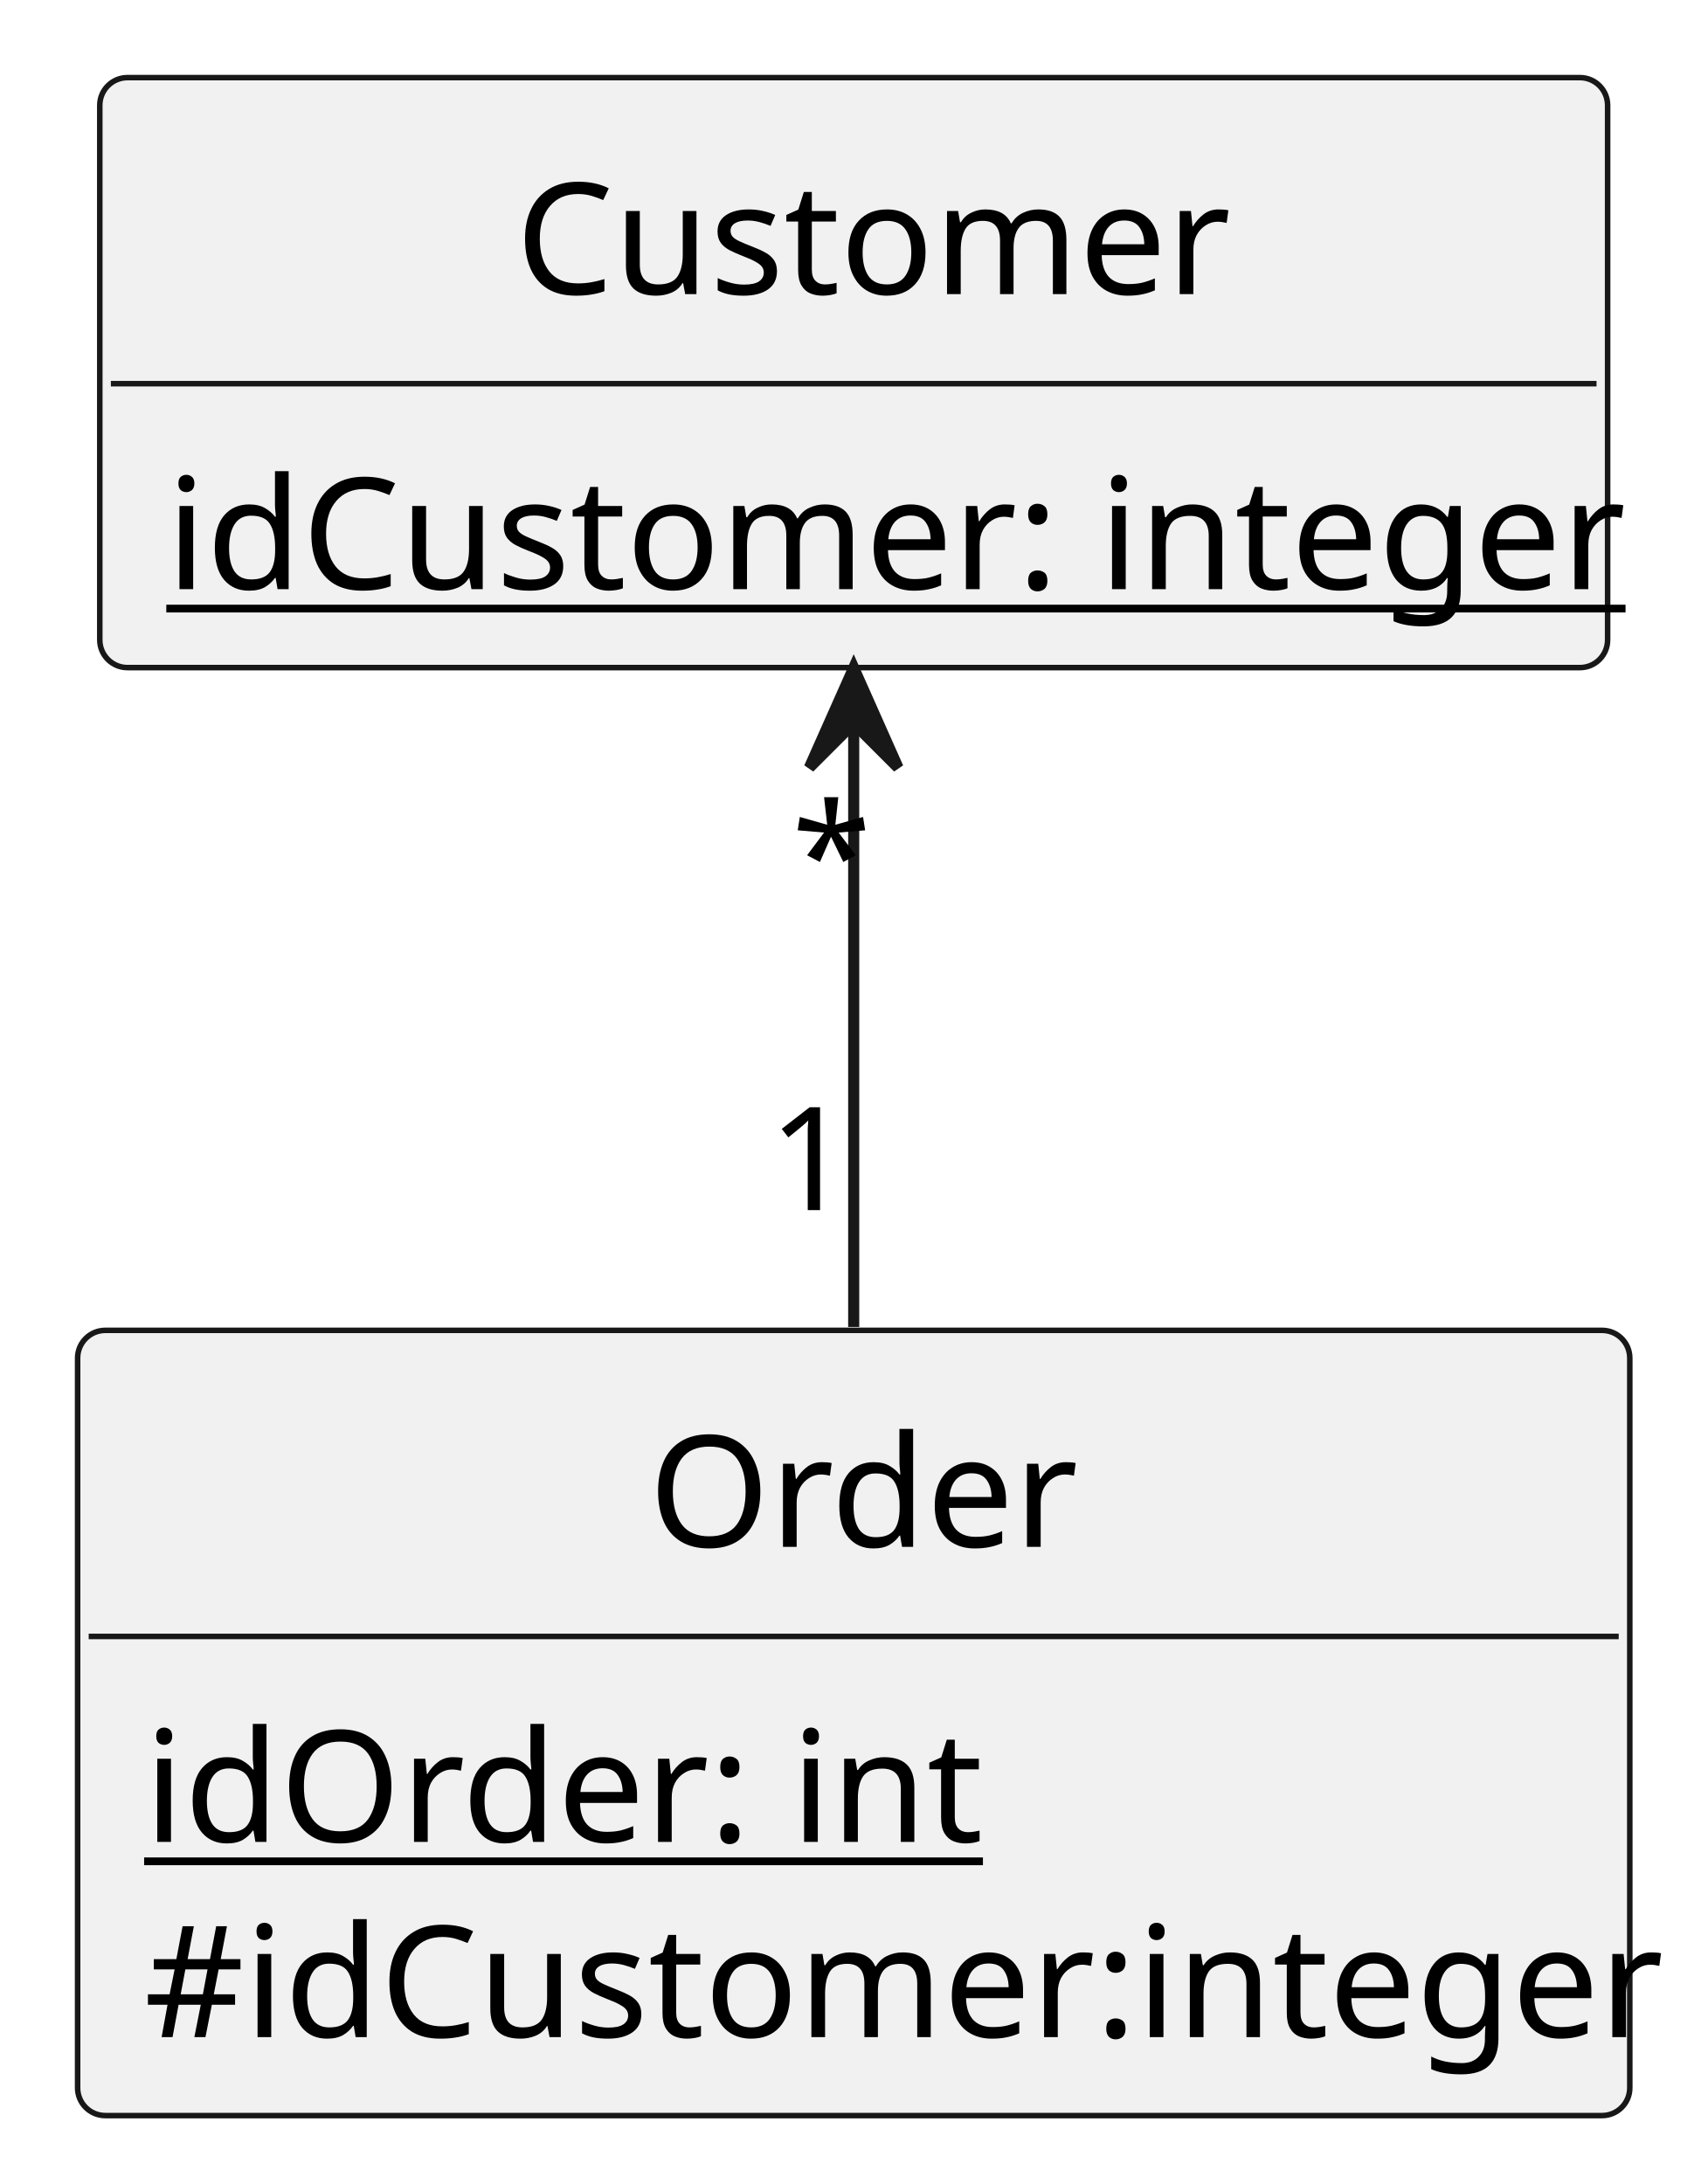
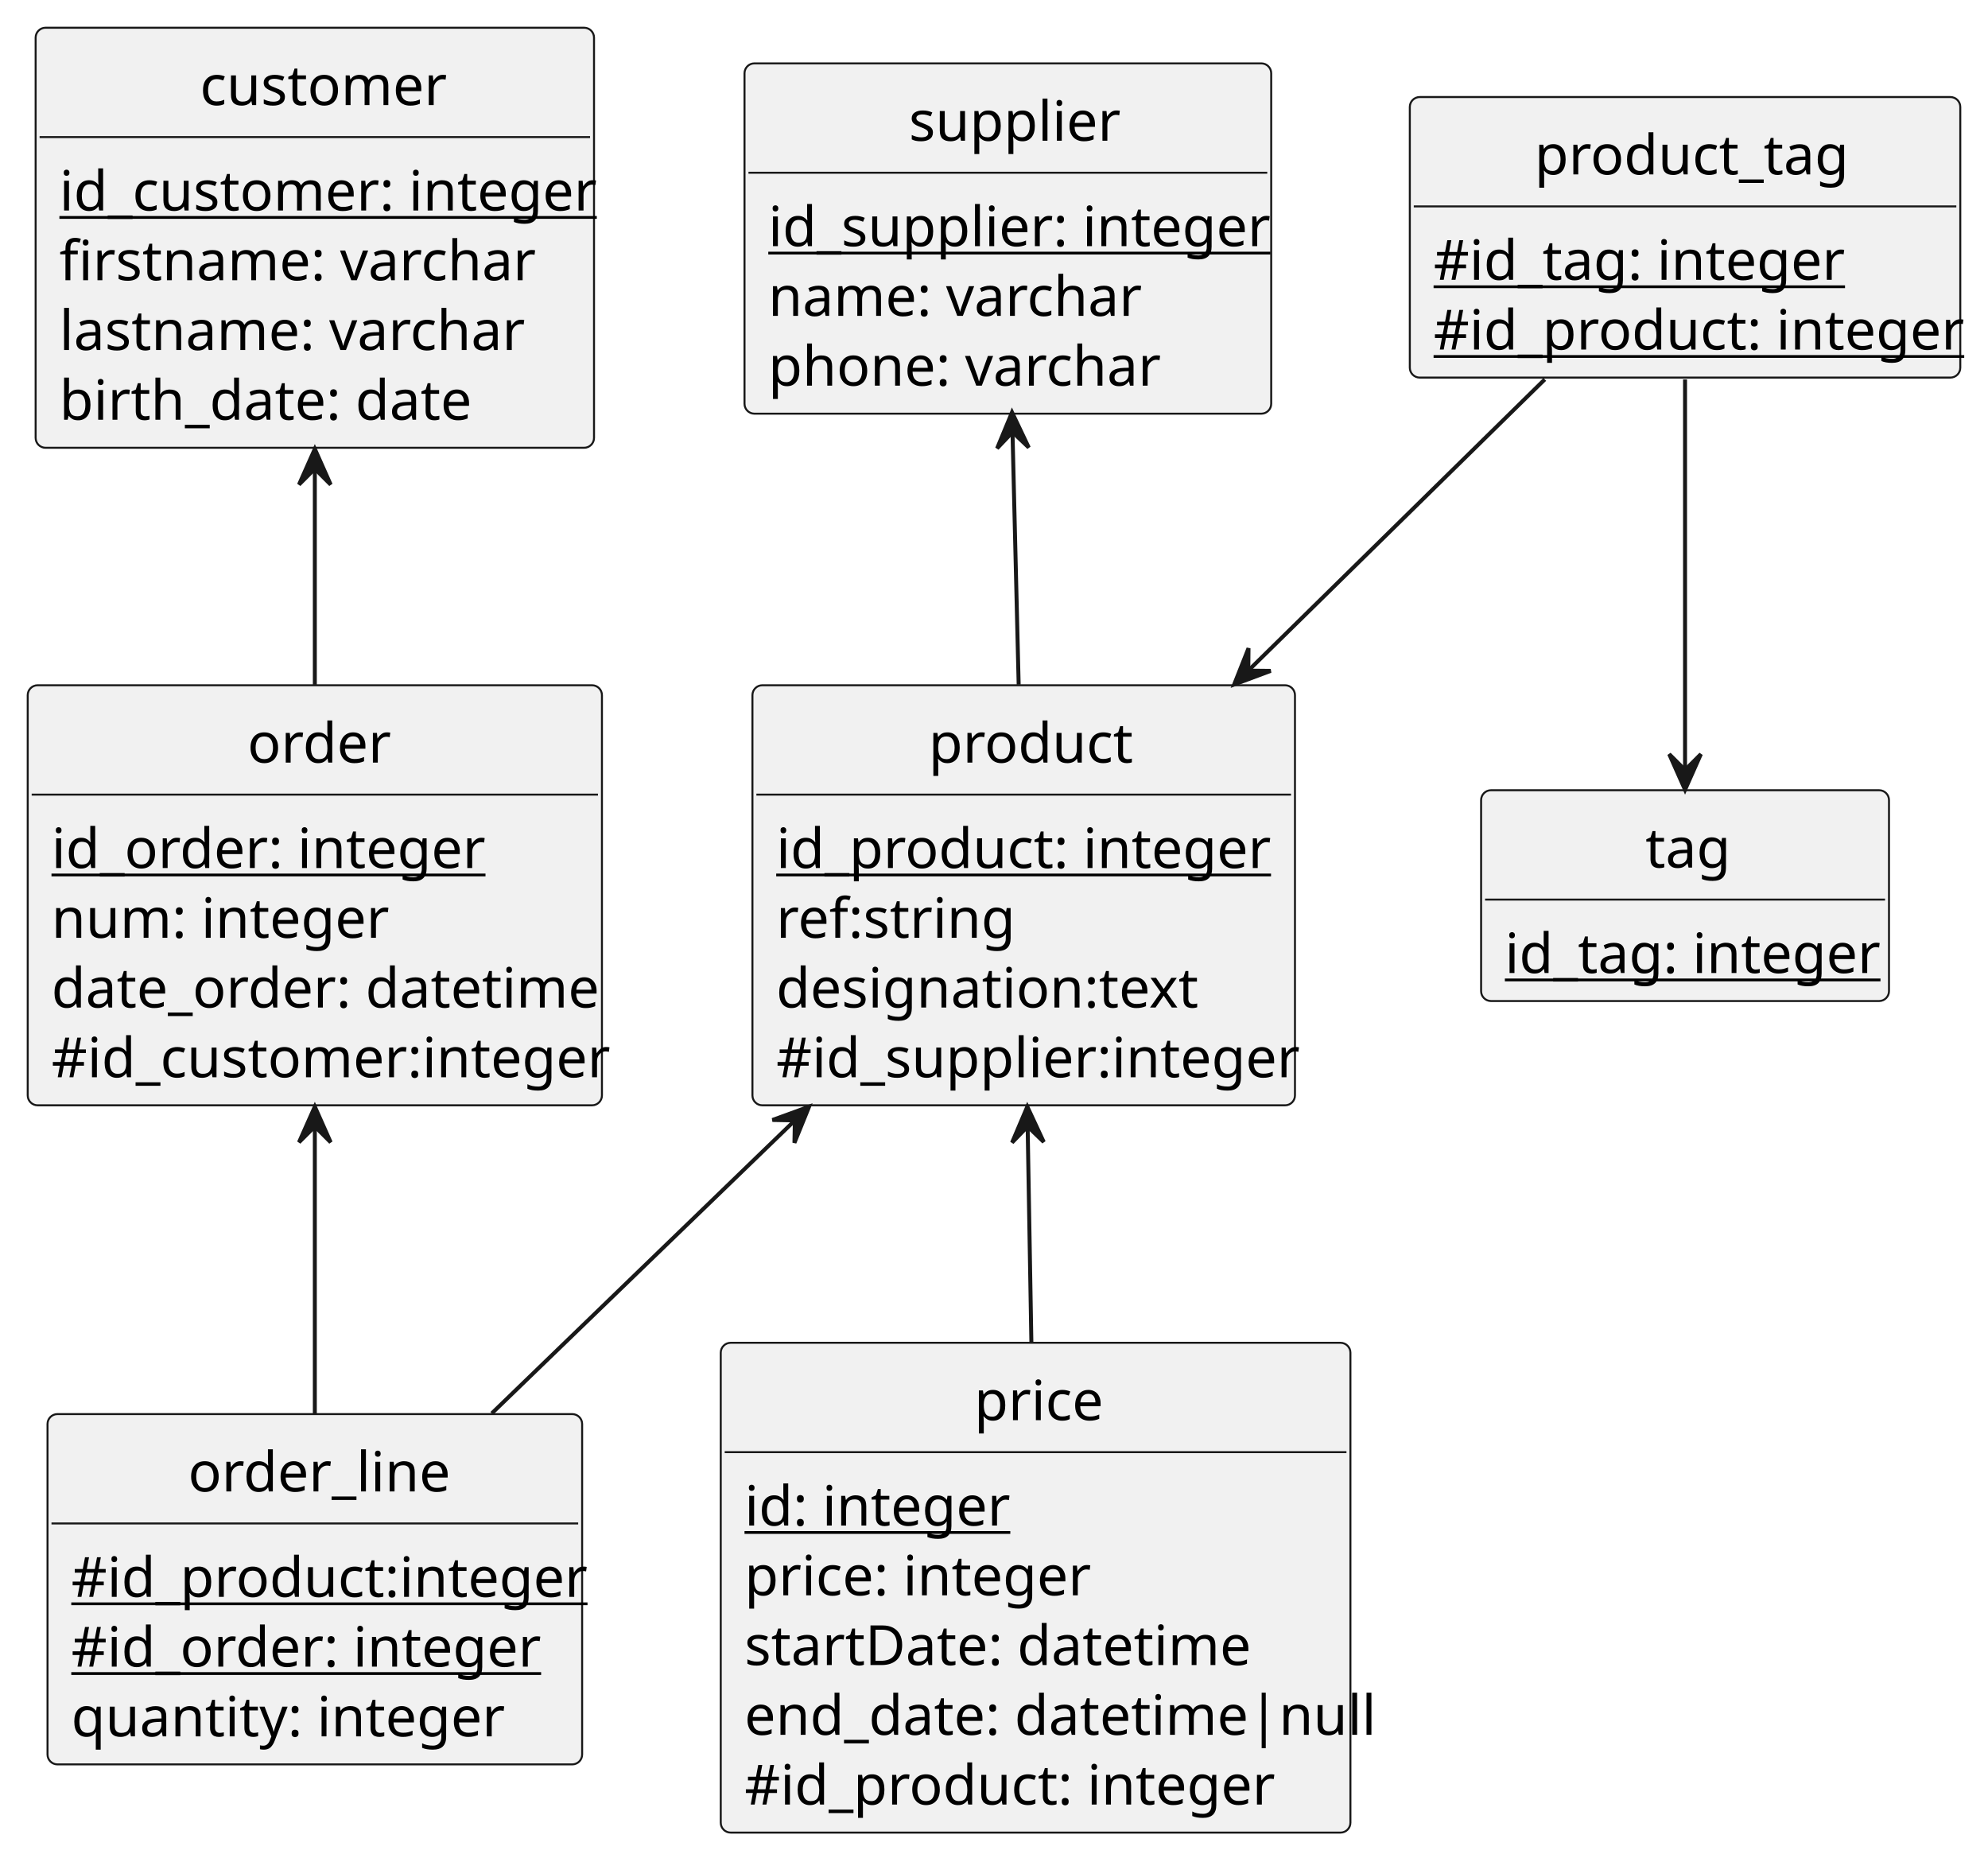
- <svg xmlns="http://www.w3.org/2000/svg" contentStyleType="text/css" height="197px" preserveAspectRatio="none" style="width:154px;height:197px;background:#FFFFFF;" version="1.1" viewBox="0 0 154 197" width="154px" zoomAndPan="magnify">
+ <svg xmlns="http://www.w3.org/2000/svg" contentStyleType="text/css" height="469px" preserveAspectRatio="none" style="width:502px;height:469px;background:#FFFFFF;" version="1.1" viewBox="0 0 502 469" width="502px" zoomAndPan="magnify">
  <defs />
  <g>
-     <g id="elem_Customer">
-       <rect codeLine="6" fill="#F1F1F1" height="53.219" id="Customer" rx="2.5" ry="2.5" style="stroke:#181818;stroke-width:0.5;" width="136" x="9" y="7" />
-       <text fill="#000000" font-family="sans-serif" font-size="14" lengthAdjust="spacing" textLength="61" x="46.5" y="26.533">Customer</text>
-       <line style="stroke:#181818;stroke-width:0.5;" x1="10" x2="144" y1="34.609" y2="34.609" />
-       <text fill="#000000" font-family="sans-serif" font-size="14" lengthAdjust="spacing" text-decoration="underline" textLength="124" x="15" y="53.143">idCustomer: integer</text>
+     <g id="elem_customer">
+       <rect codeLine="6" fill="#F1F1F1" height="106.047" id="customer" rx="2.5" ry="2.5" style="stroke:#181818;stroke-width:0.5;" width="141" x="9" y="7" />
+       <text fill="#000000" font-family="sans-serif" font-size="14" lengthAdjust="spacing" textLength="58" x="50.5" y="26.533">customer</text>
+       <line style="stroke:#181818;stroke-width:0.5;" x1="10" x2="149" y1="34.609" y2="34.609" />
+       <text fill="#000000" font-family="sans-serif" font-size="14" lengthAdjust="spacing" text-decoration="underline" textLength="129" x="15" y="53.143">id_customer: integer</text>
+       <text fill="#000000" font-family="sans-serif" font-size="14" lengthAdjust="spacing" textLength="114" x="15" y="70.752">firstname: varchar</text>
+       <text fill="#000000" font-family="sans-serif" font-size="14" lengthAdjust="spacing" textLength="113" x="15" y="88.361">lastname: varchar</text>
+       <text fill="#000000" font-family="sans-serif" font-size="14" lengthAdjust="spacing" textLength="100" x="15" y="105.971">birth_date: date</text>
    </g>
-     <g id="elem_Order">
-       <rect codeLine="10" fill="#F1F1F1" height="70.828" id="Order" rx="2.5" ry="2.5" style="stroke:#181818;stroke-width:0.5;" width="140" x="7" y="120" />
-       <text fill="#000000" font-family="sans-serif" font-size="14" lengthAdjust="spacing" textLength="37" x="58.5" y="139.533">Order</text>
-       <line style="stroke:#181818;stroke-width:0.5;" x1="8" x2="146" y1="147.609" y2="147.609" />
-       <text fill="#000000" font-family="sans-serif" font-size="14" lengthAdjust="spacing" text-decoration="underline" textLength="71" x="13" y="166.143">idOrder: int</text>
-       <text fill="#000000" font-family="sans-serif" font-size="14" lengthAdjust="spacing" textLength="128" x="13" y="183.752">#idCustomer:integer</text>
+     <g id="elem_order">
+       <rect codeLine="13" fill="#F1F1F1" height="106.047" id="order" rx="2.5" ry="2.5" style="stroke:#181818;stroke-width:0.5;" width="145" x="7" y="173" />
+       <text fill="#000000" font-family="sans-serif" font-size="14" lengthAdjust="spacing" textLength="34" x="62.5" y="192.533">order</text>
+       <line style="stroke:#181818;stroke-width:0.5;" x1="8" x2="151" y1="200.609" y2="200.609" />
+       <text fill="#000000" font-family="sans-serif" font-size="14" lengthAdjust="spacing" text-decoration="underline" textLength="105" x="13" y="219.143">id_order: integer</text>
+       <text fill="#000000" font-family="sans-serif" font-size="14" lengthAdjust="spacing" textLength="79" x="13" y="236.752">num: integer</text>
+       <text fill="#000000" font-family="sans-serif" font-size="14" lengthAdjust="spacing" textLength="132" x="13" y="254.361">date_order: datetime</text>
+       <text fill="#000000" font-family="sans-serif" font-size="14" lengthAdjust="spacing" textLength="133" x="13" y="271.971">#id_customer:integer</text>
    </g>
-     <g id="link_Customer_Order">
-       <path codeLine="15" d="M77,65.27 C77,81.89 77,102.48 77,119.69 " fill="none" id="Customer-backto-Order" style="stroke:#181818;stroke-width:1.0;" />
-       <polygon fill="#181818" points="77,60.24,73,69.24,77,65.24,81,69.24,77,60.24" style="stroke:#181818;stroke-width:1.0;" />
-       <text fill="#000000" font-family="sans-serif" font-size="13" lengthAdjust="spacing" textLength="5" x="71.422" y="81.784">*</text>
-       <text fill="#000000" font-family="sans-serif" font-size="13" lengthAdjust="spacing" textLength="7" x="69.355" y="109.156">1</text>
+     <g id="elem_product">
+       <rect codeLine="20" fill="#F1F1F1" height="106.047" id="product" rx="2.5" ry="2.5" style="stroke:#181818;stroke-width:0.5;" width="137" x="190" y="173" />
+       <text fill="#000000" font-family="sans-serif" font-size="14" lengthAdjust="spacing" textLength="48" x="234.5" y="192.533">product</text>
+       <line style="stroke:#181818;stroke-width:0.5;" x1="191" x2="326" y1="200.609" y2="200.609" />
+       <text fill="#000000" font-family="sans-serif" font-size="14" lengthAdjust="spacing" text-decoration="underline" textLength="119" x="196" y="219.143">id_product: integer</text>
+       <text fill="#000000" font-family="sans-serif" font-size="14" lengthAdjust="spacing" textLength="56" x="196" y="236.752">ref:string</text>
+       <text fill="#000000" font-family="sans-serif" font-size="14" lengthAdjust="spacing" textLength="99" x="196" y="254.361">designation:text</text>
+       <text fill="#000000" font-family="sans-serif" font-size="14" lengthAdjust="spacing" textLength="125" x="196" y="271.971">#id_supplier:integer</text>
+     </g>
+     <g id="elem_supplier">
+       <rect codeLine="27" fill="#F1F1F1" height="88.438" id="supplier" rx="2.5" ry="2.5" style="stroke:#181818;stroke-width:0.5;" width="133" x="188" y="16" />
+       <text fill="#000000" font-family="sans-serif" font-size="14" lengthAdjust="spacing" textLength="50" x="229.5" y="35.533">supplier</text>
+       <line style="stroke:#181818;stroke-width:0.5;" x1="189" x2="320" y1="43.609" y2="43.609" />
+       <text fill="#000000" font-family="sans-serif" font-size="14" lengthAdjust="spacing" text-decoration="underline" textLength="121" x="194" y="62.143">id_supplier: integer</text>
+       <text fill="#000000" font-family="sans-serif" font-size="14" lengthAdjust="spacing" textLength="91" x="194" y="79.752">name: varchar</text>
+       <text fill="#000000" font-family="sans-serif" font-size="14" lengthAdjust="spacing" textLength="96" x="194" y="97.361">phone: varchar</text>
+     </g>
+     <g id="elem_order_line">
+       <rect codeLine="33" fill="#F1F1F1" height="88.438" id="order_line" rx="2.5" ry="2.5" style="stroke:#181818;stroke-width:0.5;" width="135" x="12" y="357" />
+       <text fill="#000000" font-family="sans-serif" font-size="14" lengthAdjust="spacing" textLength="64" x="47.5" y="376.533">order_line</text>
+       <line style="stroke:#181818;stroke-width:0.5;" x1="13" x2="146" y1="384.609" y2="384.609" />
+       <text fill="#000000" font-family="sans-serif" font-size="14" lengthAdjust="spacing" text-decoration="underline" textLength="123" x="18" y="403.143">#id_product:integer</text>
+       <text fill="#000000" font-family="sans-serif" font-size="14" lengthAdjust="spacing" text-decoration="underline" textLength="113" x="18" y="420.752">#id_order: integer</text>
+       <text fill="#000000" font-family="sans-serif" font-size="14" lengthAdjust="spacing" textLength="102" x="18" y="438.361">quantity: integer</text>
+     </g>
+     <g id="elem_tag">
+       <rect codeLine="39" fill="#F1F1F1" height="53.219" id="tag" rx="2.5" ry="2.5" style="stroke:#181818;stroke-width:0.5;" width="103" x="374" y="199.5" />
+       <text fill="#000000" font-family="sans-serif" font-size="14" lengthAdjust="spacing" textLength="20" x="415.5" y="219.033">tag</text>
+       <line style="stroke:#181818;stroke-width:0.5;" x1="375" x2="476" y1="227.109" y2="227.109" />
+       <text fill="#000000" font-family="sans-serif" font-size="14" lengthAdjust="spacing" text-decoration="underline" textLength="91" x="380" y="245.643">id_tag: integer</text>
+     </g>
+     <g id="elem_product_tag">
+       <rect codeLine="44" fill="#F1F1F1" height="70.828" id="product_tag" rx="2.5" ry="2.5" style="stroke:#181818;stroke-width:0.5;" width="139" x="356" y="24.5" />
+       <text fill="#000000" font-family="sans-serif" font-size="14" lengthAdjust="spacing" textLength="76" x="387.5" y="44.033">product_tag</text>
+       <line style="stroke:#181818;stroke-width:0.5;" x1="357" x2="494" y1="52.109" y2="52.109" />
+       <text fill="#000000" font-family="sans-serif" font-size="14" lengthAdjust="spacing" text-decoration="underline" textLength="99" x="362" y="70.643">#id_tag: integer</text>
+       <text fill="#000000" font-family="sans-serif" font-size="14" lengthAdjust="spacing" text-decoration="underline" textLength="127" x="362" y="88.252">#id_product: integer</text>
+     </g>
+     <g id="elem_price">
+       <rect codeLine="49" fill="#F1F1F1" height="123.656" id="price" rx="2.5" ry="2.5" style="stroke:#181818;stroke-width:0.5;" width="159" x="182" y="339" />
+       <text fill="#000000" font-family="sans-serif" font-size="14" lengthAdjust="spacing" textLength="31" x="246" y="358.533">price</text>
+       <line style="stroke:#181818;stroke-width:0.5;" x1="183" x2="340" y1="366.609" y2="366.609" />
+       <text fill="#000000" font-family="sans-serif" font-size="14" lengthAdjust="spacing" text-decoration="underline" textLength="63" x="188" y="385.143">id: integer</text>
+       <text fill="#000000" font-family="sans-serif" font-size="14" lengthAdjust="spacing" textLength="83" x="188" y="402.752">price: integer</text>
+       <text fill="#000000" font-family="sans-serif" font-size="14" lengthAdjust="spacing" textLength="120" x="188" y="420.361">startDate: datetime</text>
+       <text fill="#000000" font-family="sans-serif" font-size="14" lengthAdjust="spacing" textLength="147" x="188" y="437.971">end_date: datetime|null</text>
+       <text fill="#000000" font-family="sans-serif" font-size="14" lengthAdjust="spacing" textLength="127" x="188" y="455.58">#id_product: integer</text>
+     </g>
+     <g id="link_customer_order">
+       <path codeLine="57" d="M79.5,118.75 C79.5,136.38 79.5,155.65 79.5,172.87 " fill="none" id="customer-backto-order" style="stroke:#181818;stroke-width:1.0;" />
+       <polygon fill="#181818" points="79.5,113.34,75.5,122.34,79.5,118.34,83.5,122.34,79.5,113.34" style="stroke:#181818;stroke-width:1.0;" />
+     </g>
+     <g id="link_supplier_product">
+       <path codeLine="58" d="M255.67,109.1 C256.16,129.13 256.73,152.42 257.23,172.85 " fill="none" id="supplier-backto-product" style="stroke:#181818;stroke-width:1.0;" />
+       <polygon fill="#181818" points="255.55,104.09,251.783,113.19,255.679,109.088,259.78,112.984,255.55,104.09" style="stroke:#181818;stroke-width:1.0;" />
+     </g>
+     <g id="link_product_order_line">
+       <path codeLine="59" d="M200.68,282.89 C175.87,306.86 147.33,334.45 124.18,356.82 " fill="none" id="product-backto-order_line" style="stroke:#181818;stroke-width:1.0;" />
+       <polygon fill="#181818" points="204.31,279.38,195.055,282.748,200.711,282.851,200.608,288.507,204.31,279.38" style="stroke:#181818;stroke-width:1.0;" />
+     </g>
+     <g id="link_order_order_line">
+       <path codeLine="60" d="M79.5,284.66 C79.5,308.22 79.5,335 79.5,356.82 " fill="none" id="order-backto-order_line" style="stroke:#181818;stroke-width:1.0;" />
+       <polygon fill="#181818" points="79.5,279.38,75.5,288.38,79.5,284.38,83.5,288.38,79.5,279.38" style="stroke:#181818;stroke-width:1.0;" />
+     </g>
+     <g id="link_product_tag_product">
+       <path codeLine="61" d="M390.08,95.78 C368.36,117.11 340.06,144.9 315.27,169.25 " fill="none" id="product_tag-to-product" style="stroke:#181818;stroke-width:1.0;" />
+       <polygon fill="#181818" points="311.64,172.81,320.868,169.368,315.211,169.31,315.268,163.654,311.64,172.81" style="stroke:#181818;stroke-width:1.0;" />
+     </g>
+     <g id="link_product_tag_tag">
+       <path codeLine="62" d="M425.5,95.78 C425.5,124.99 425.5,166.33 425.5,194.32 " fill="none" id="product_tag-to-tag" style="stroke:#181818;stroke-width:1.0;" />
+       <polygon fill="#181818" points="425.5,199.39,429.5,190.39,425.5,194.39,421.5,190.39,425.5,199.39" style="stroke:#181818;stroke-width:1.0;" />
+     </g>
+     <g id="link_product_price">
+       <path codeLine="63" d="M259.5,284.73 C259.8,302.16 260.14,321.35 260.44,338.99 " fill="none" id="product-backto-price" style="stroke:#181818;stroke-width:1.0;" />
+       <polygon fill="#181818" points="259.41,279.38,255.565,288.447,259.496,284.379,263.564,288.31,259.41,279.38" style="stroke:#181818;stroke-width:1.0;" />
    </g>
  </g>
</svg>
